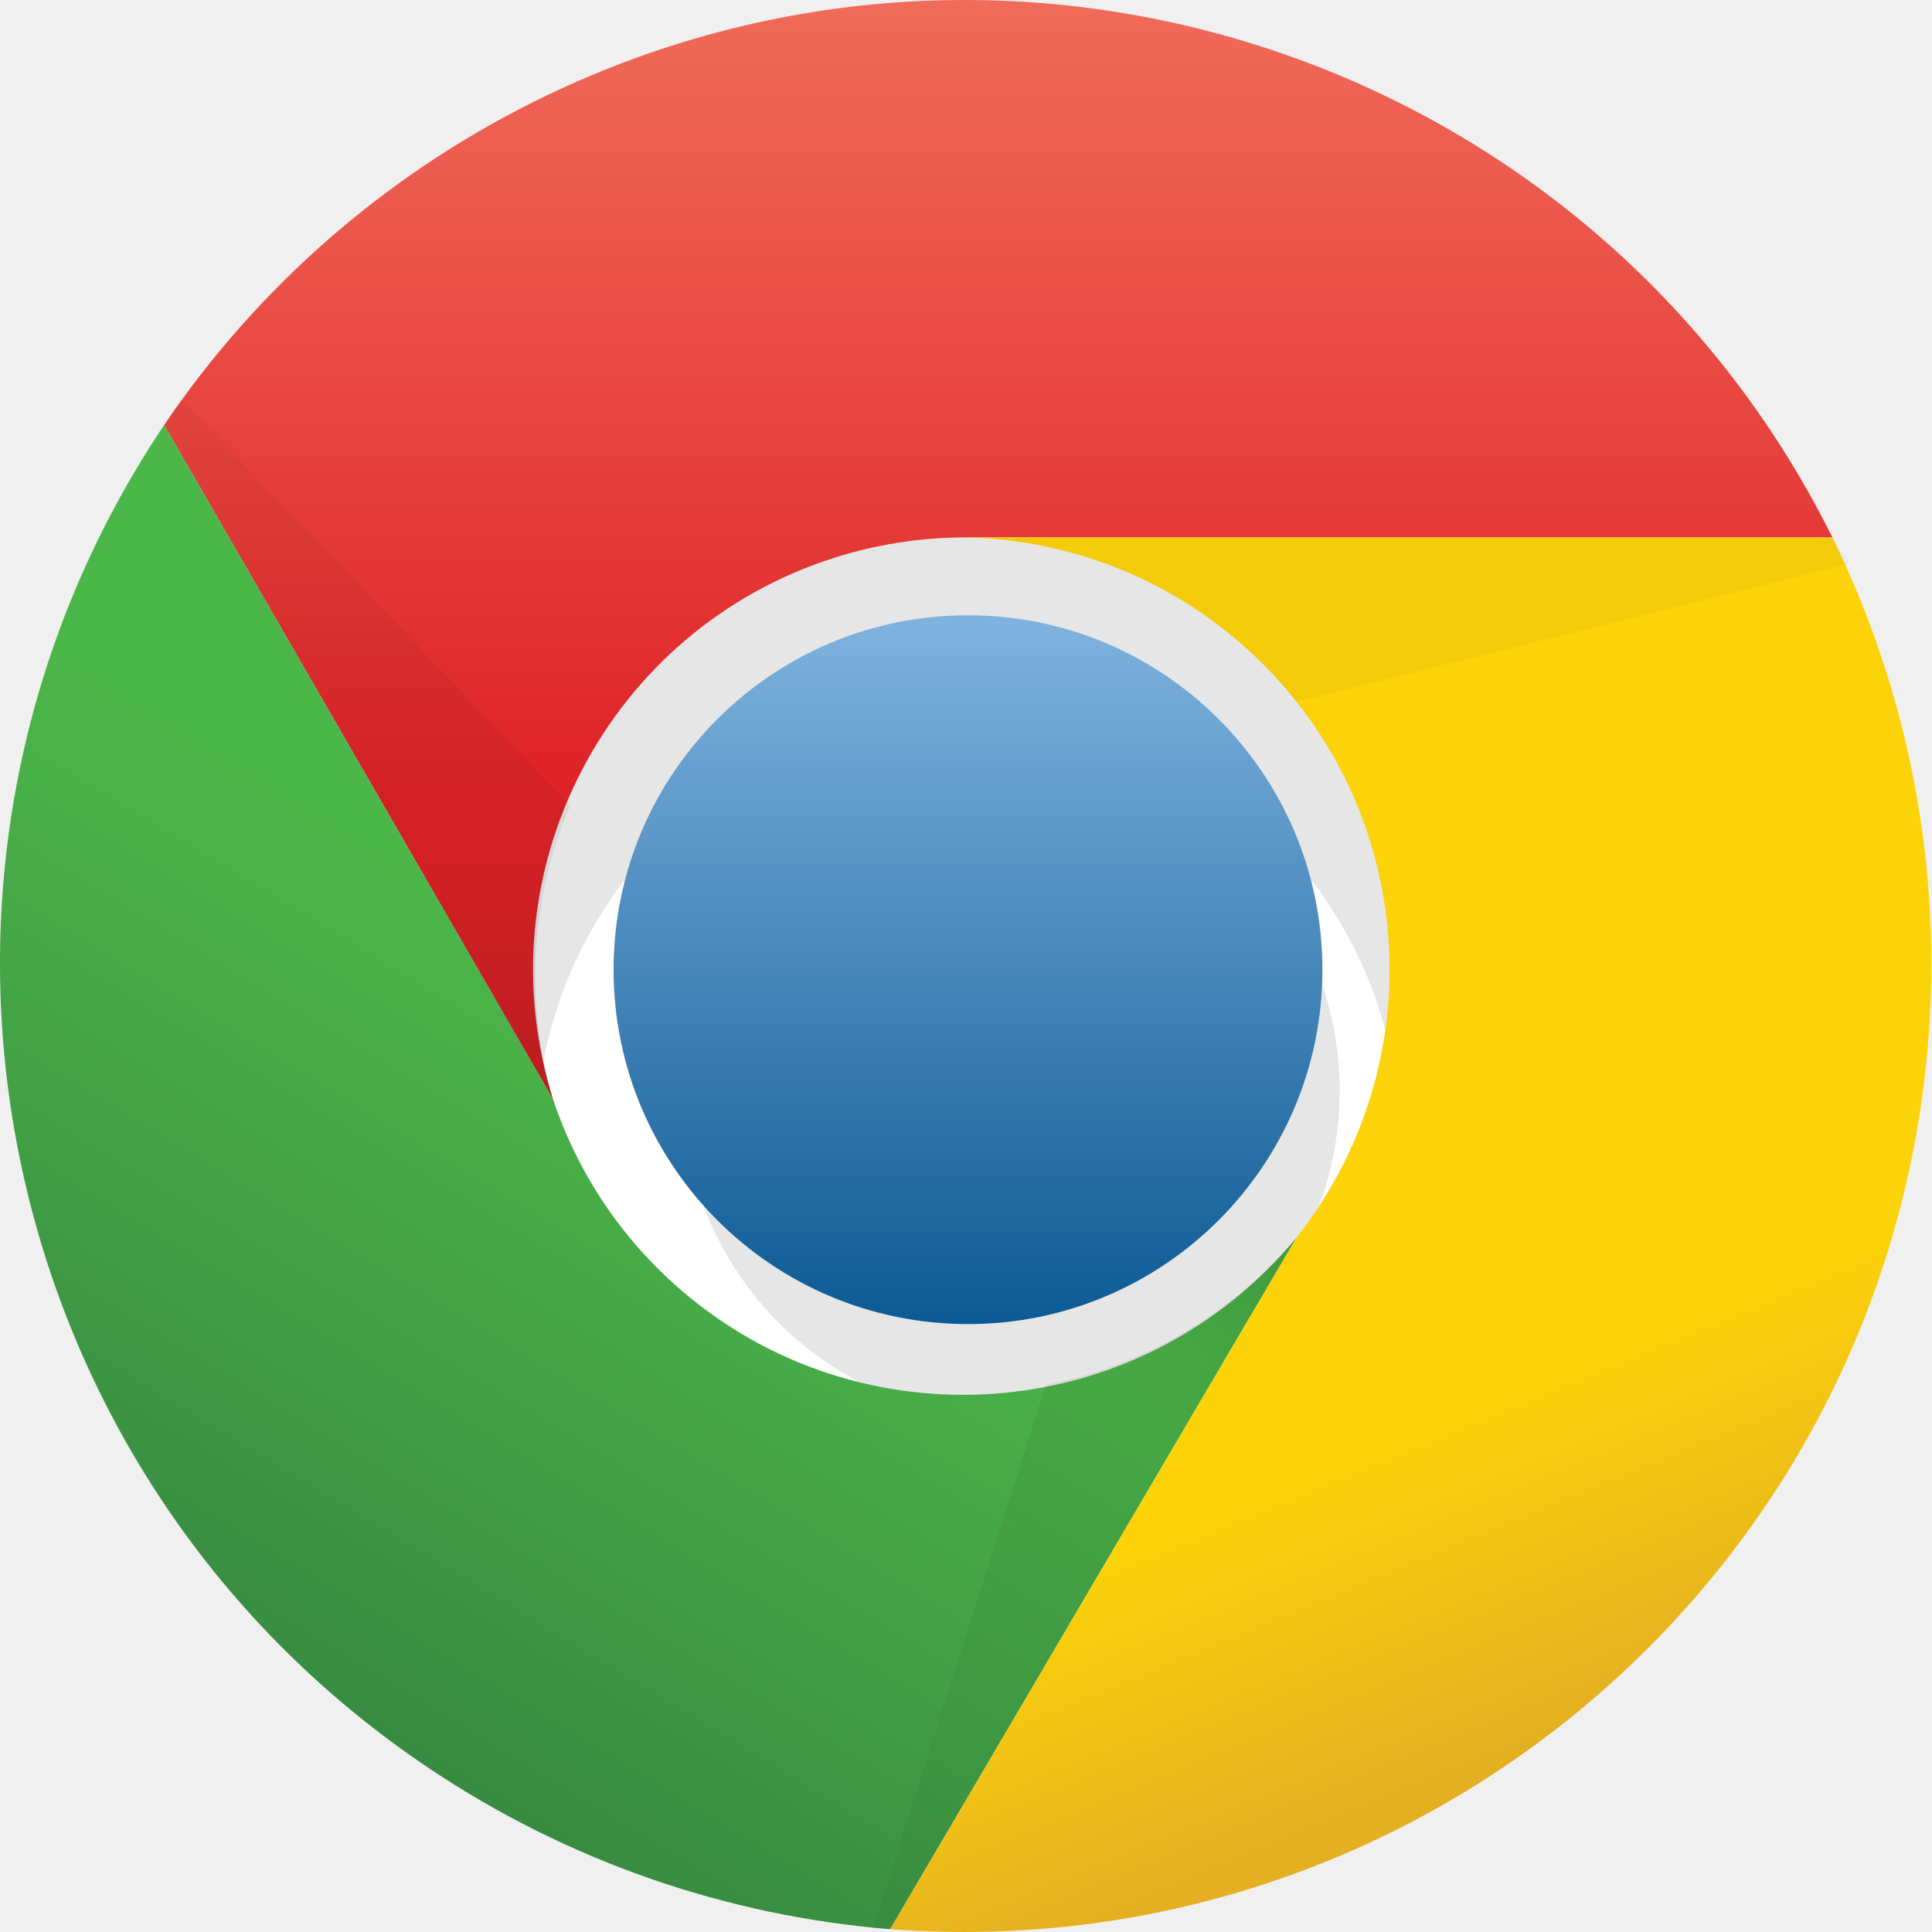
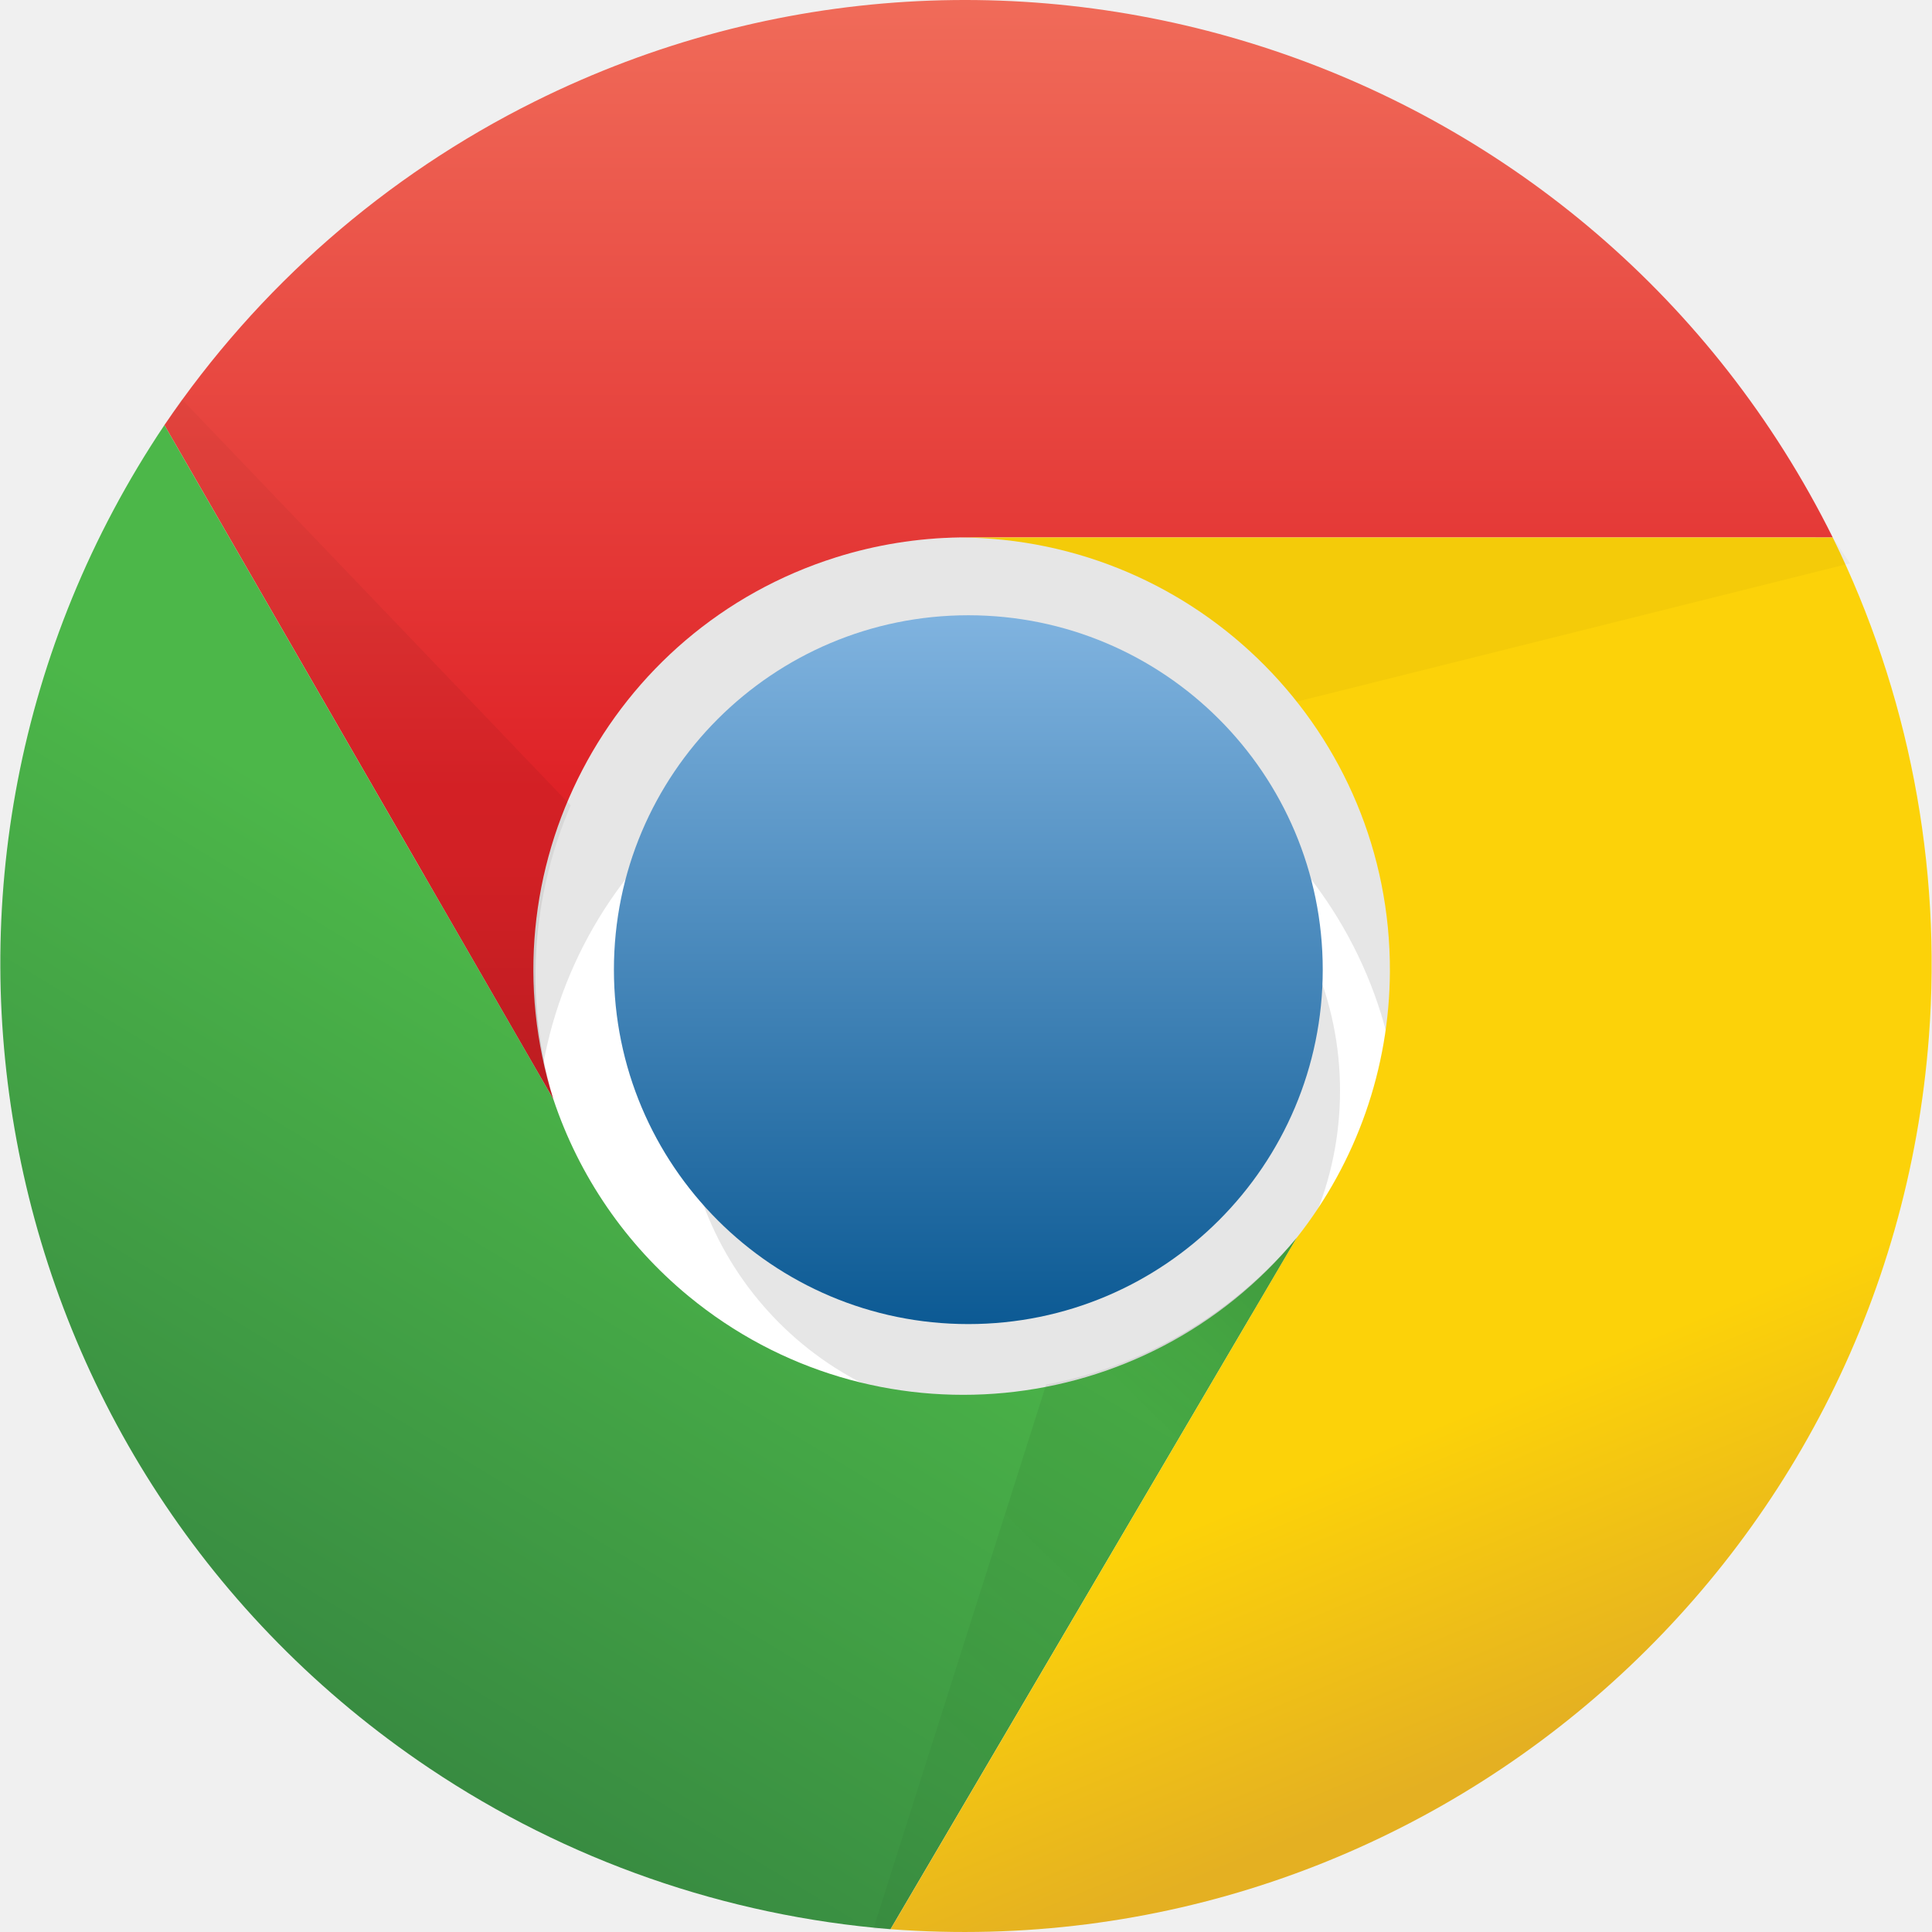
- <svg xmlns="http://www.w3.org/2000/svg" version="1.1" id="Layer_1" x="0px" y="0px" width="170.218" height="170.277" viewBox="0 0 170.218 170.277" enable-background="new 0 0 648.371 170.775" xml:space="preserve">
+ <svg xmlns="http://www.w3.org/2000/svg" version="1.1" id="Layer_1" x="0px" y="0px" width="70" height="70" viewBox="0 0 170.218 170.277" enable-background="new 0 0 648.371 170.775" xml:space="preserve">
  <defs id="defs72" />
  <circle id="circle47_1_" cx="85.314" cy="85.713" r="83.805" style="fill:#ffffff" transform="translate(2.1317774e-4,-0.2499613)" />
  <path id="path49_1_" d="m 138.644,100.7 c 0,-29.454 -23.877,-53.331 -53.33,-53.331 -29.454,0 -53.331,23.877 -53.331,53.331 h 15.237 c 0,-21.039 17.055,-38.094 38.093,-38.094 21.038,0 38.093,17.055 38.093,38.094" style="fill-opacity:0.1" />
  <circle id="circle51_1_" cx="89.123" cy="96.379" r="28.951" style="fill-opacity:0.1" transform="translate(2.1317774e-4,-0.2499613)" />
  <linearGradient id="circle53_2_" gradientUnits="userSpaceOnUse" x1="-175.667" y1="582.198" x2="-175.667" y2="581.436" gradientTransform="matrix(82,0,0,-82,14489.971,47794.699)">
    <stop offset="0" style="stop-color:#81B4E0" id="stop23" />
    <stop offset="1" style="stop-color:#0C5A94" id="stop25" />
  </linearGradient>
  <circle id="circle53_1_" cx="85.314" cy="85.712" r="31.236" style="fill:url(#circle53_2_)" transform="translate(2.1317774e-4,-0.2499613)" />
  <linearGradient id="path55_2_" gradientUnits="userSpaceOnUse" x1="-114.519" y1="250.392" x2="-114.519" y2="181.062" gradientTransform="matrix(1,0,0,-1,202.5002,250.5259)">
    <stop offset="0" style="stop-color:#F06B59" id="stop29" />
    <stop offset="1" style="stop-color:#DF2227" id="stop31" />
  </linearGradient>
  <path id="path55_1_" d="m 161.5,47.369 c -20.975,-42.2 -72.188,-59.407 -114.389,-38.433 -13.159,6.54 -24.405,16.367 -32.65,28.53 l 34.284,59.425 c -6.314,-20.068 4.837,-41.456 24.905,-47.769 3.529,-1.11 7.203,-1.701 10.902,-1.752" style="fill:url(#path55_2_)" />
  <linearGradient id="path57_2_" gradientUnits="userSpaceOnUse" x1="-181.738" y1="104.41" x2="-146.693" y2="162.311" gradientTransform="matrix(1,0,0,-1,202.5002,250.5259)">
    <stop offset="0" style="stop-color:#388B41" id="stop35" />
    <stop offset="1" style="stop-color:#4CB749" id="stop37" />
  </linearGradient>
  <path id="path57_1_" d="m 14.461,37.466 c -26.241,39.144 -15.781,92.148 23.363,118.389 12.111,8.119 26.1,12.999 40.633,14.175 l 35.808,-60.948 c -13.389,16.228 -37.397,18.529 -53.625,5.14 -5.512,-4.547 -9.634,-10.552 -11.895,-17.33" style="fill:url(#path57_2_)" />
  <linearGradient id="path59_2_" gradientUnits="userSpaceOnUse" x1="-64.337" y1="98.252" x2="-101.668" y2="188.151" gradientTransform="matrix(1,0,0,-1,202.5002,250.5259)">
    <stop offset="0" style="stop-color:#E4B022" id="stop41" />
    <stop offset="0.3" style="stop-color:#FCD209" id="stop43" />
  </linearGradient>
  <path id="path59_1_" d="m 78.457,170.03 c 46.991,3.552 87.965,-31.662 91.518,-78.653 1.146,-15.162 -1.779,-30.354 -8.476,-44.007 H 84.552 c 21.037,0.097 38.014,17.23 37.917,38.268 -0.039,8.511 -2.928,16.766 -8.205,23.444" style="fill:url(#path59_2_)" />
  <linearGradient id="path61_2_" gradientUnits="userSpaceOnUse" x1="-170.136" y1="155.92" x2="-170.136" y2="216.868" gradientTransform="matrix(1,0,0,-1,202.5002,250.5259)">
    <stop offset="0" style="stop-color:#000000;stop-opacity:0.15" id="stop47" />
    <stop offset="0.3" style="stop-color:#000000;stop-opacity:0.06" id="stop49" />
    <stop offset="1" style="stop-color:#000000;stop-opacity:0.03" id="stop51" />
  </linearGradient>
  <path id="path61_1_" d="m 14.461,37.466 34.284,59.425 c -2.54,-8.547 -2,-17.714 1.523,-25.904 l -34.284,-35.807" style="fill:url(#path61_2_)" />
  <linearGradient id="path63_2_" gradientUnits="userSpaceOnUse" x1="-86.009" y1="136.238" x2="-127.911" y2="93.575" gradientTransform="matrix(1,0,0,-1,202.5002,250.5259)">
    <stop offset="0" style="stop-color:#000000;stop-opacity:0.15" id="stop55" />
    <stop offset="0.3" style="stop-color:#000000;stop-opacity:0.06" id="stop57" />
    <stop offset="1" style="stop-color:#000000;stop-opacity:0.03" id="stop59" />
  </linearGradient>
  <path id="path63_1_" d="m 78.457,170.03 35.808,-60.948 c -5.65,6.737 -13.456,11.312 -22.094,12.951 l -15.238,47.997" style="fill:url(#path63_2_)" />
  <linearGradient id="path65_2_" gradientUnits="userSpaceOnUse" x1="-86.616" y1="123.964" x2="-80.521" y2="184.148" gradientTransform="matrix(1,0,0,-1,202.5002,250.5259)">
    <stop offset="0" style="stop-color:#000000;stop-opacity:0.15" id="stop63" />
    <stop offset="0.3" style="stop-color:#000000;stop-opacity:0.06" id="stop65" />
    <stop offset="1" style="stop-color:#000000;stop-opacity:0.03" id="stop67" />
  </linearGradient>
  <path id="path65_1_" d="M 161.5,47.369 H 84.552 c 11.59,0.054 22.526,5.381 29.712,14.476 l 48.759,-12.19" style="fill:url(#path65_2_)" />
</svg>
